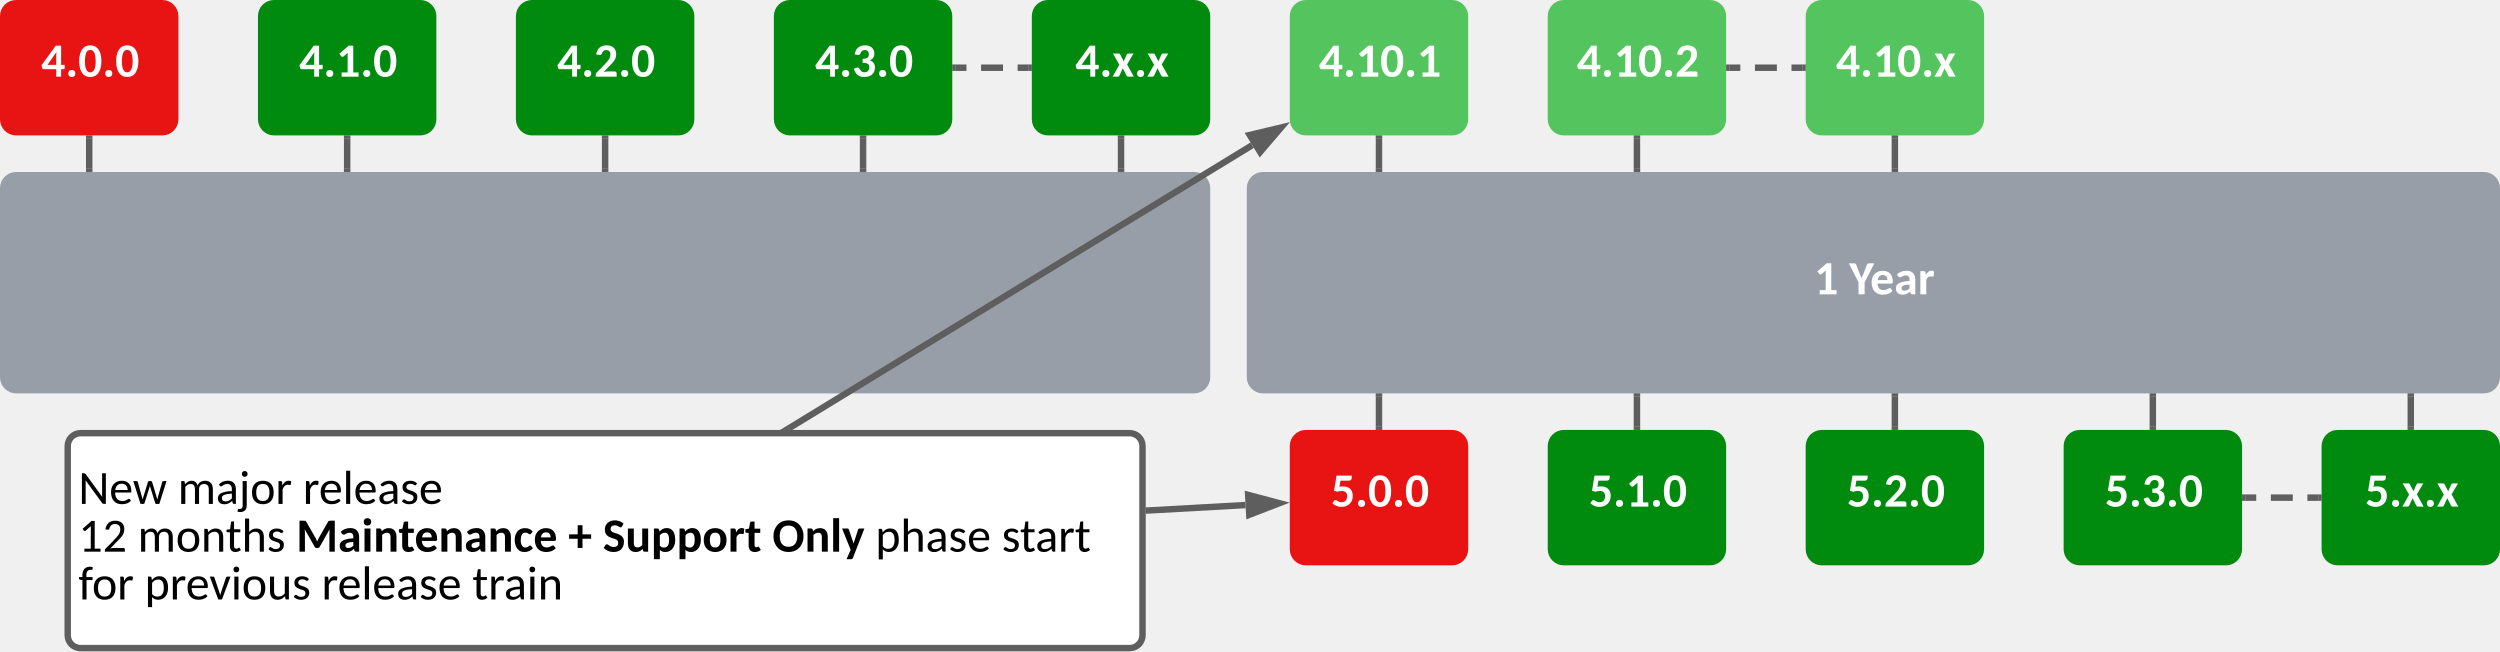
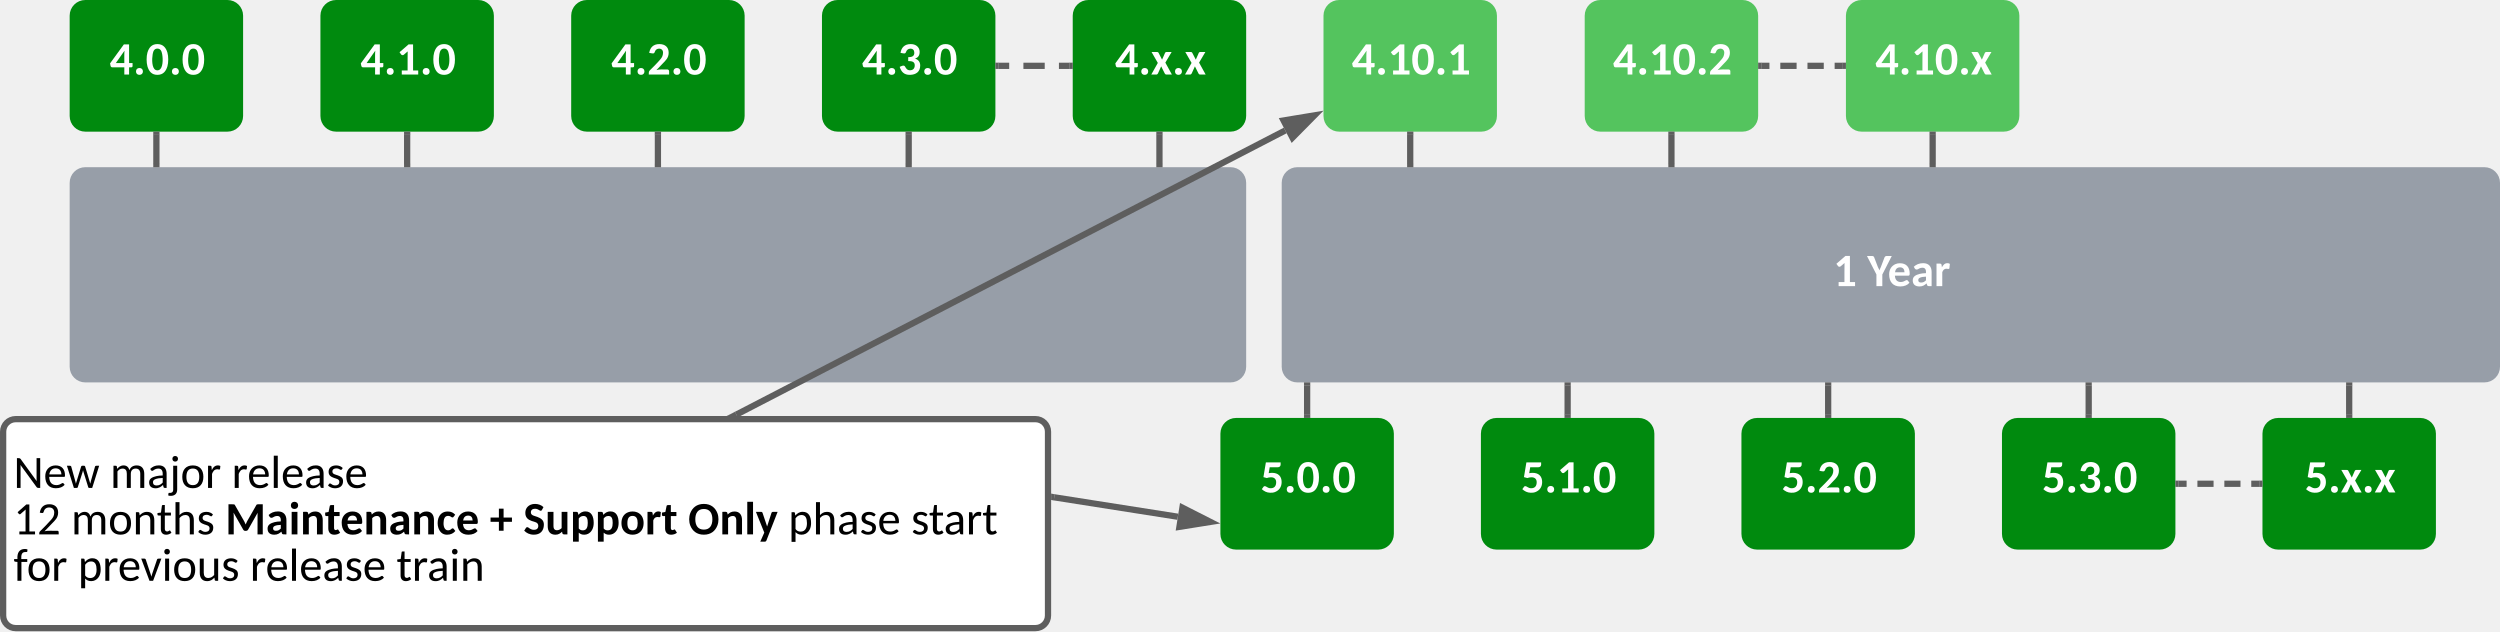
- <svg xmlns="http://www.w3.org/2000/svg" xmlns:ns1="lucid" xmlns:xlink="http://www.w3.org/1999/xlink" width="1163" height="303">
-   <g transform="translate(-278.5 -578.5)" ns1:page-tab-id="EZq0O.vEVdag">
+ <svg xmlns="http://www.w3.org/2000/svg" xmlns:ns1="lucid" xmlns:xlink="http://www.w3.org/1999/xlink" width="1196.33" height="302.07">
+   <g transform="translate(-245.1667 -578.5)" ns1:page-tab-id="EZq0O.vEVdag">
    <path d="M400 586a6 6 0 0 1 6-6h68a6 6 0 0 1 6 6v48a6 6 0 0 1-6 6h-68a6 6 0 0 1-6-6z" stroke="#008a0e" stroke-width="3" fill="#008a0e" />
    <use xlink:href="#a" transform="matrix(1,0,0,1,405,585) translate(12.67014 29.16667)" />
    <path d="M880 586a6 6 0 0 1 6-6h68a6 6 0 0 1 6 6v48a6 6 0 0 1-6 6h-68a6 6 0 0 1-6-6z" stroke="#54c45e" stroke-width="3" fill="#54c45e" />
    <use xlink:href="#b" transform="matrix(1,0,0,1,885,585) translate(7.038628 29.16667)" />
-     <path d="M1000 586a6 6 0 0 1 6-6h68a6 6 0 0 1 6 6v48a6 6 0 0 1-6 6h-68a6 6 0 0 1-6-6z" stroke="#54c45e" stroke-width="3" fill="#54c45e" />
-     <use xlink:href="#c" transform="matrix(1,0,0,1,1005,585) translate(7.038628 29.16667)" />
-     <path d="M1120 586a6 6 0 0 1 6-6h68a6 6 0 0 1 6 6v48a6 6 0 0 1-6 6h-68a6 6 0 0 1-6-6z" stroke="#54c45e" stroke-width="3" fill="#54c45e" />
-     <use xlink:href="#d" transform="matrix(1,0,0,1,1125,585) translate(7.564887 29.16667)" />
-     <path d="M280 586a6 6 0 0 1 6-6h68a6 6 0 0 1 6 6v48a6 6 0 0 1-6 6h-68a6 6 0 0 1-6-6z" stroke="#e81313" stroke-width="3" fill="#e81313" />
+     <path d="M1005 586a6 6 0 0 1 6-6h68a6 6 0 0 1 6 6v48a6 6 0 0 1-6 6h-68a6 6 0 0 1-6-6z" stroke="#54c45e" stroke-width="3" fill="#54c45e" />
+     <use xlink:href="#c" transform="matrix(1,0,0,1,1010,585) translate(7.038628 29.16667)" />
+     <path d="M1130 586a6 6 0 0 1 6-6h68a6 6 0 0 1 6 6v48a6 6 0 0 1-6 6h-68a6 6 0 0 1-6-6z" stroke="#54c45e" stroke-width="3" fill="#54c45e" />
+     <use xlink:href="#d" transform="matrix(1,0,0,1,1135,585) translate(7.564887 29.16667)" />
+     <path d="M280 586a6 6 0 0 1 6-6h68a6 6 0 0 1 6 6v48a6 6 0 0 1-6 6h-68a6 6 0 0 1-6-6z" stroke="#008a0e" stroke-width="3" fill="#008a0e" />
    <use xlink:href="#e" transform="matrix(1,0,0,1,285,585) translate(12.67014 29.16667)" />
    <path d="M520 586a6 6 0 0 1 6-6h68a6 6 0 0 1 6 6v48a6 6 0 0 1-6 6h-68a6 6 0 0 1-6-6z" stroke="#008a0e" stroke-width="3" fill="#008a0e" />
    <use xlink:href="#f" transform="matrix(1,0,0,1,525,585) translate(12.67014 29.16667)" />
    <path d="M640 586a6 6 0 0 1 6-6h68a6 6 0 0 1 6 6v48a6 6 0 0 1-6 6h-68a6 6 0 0 1-6-6z" stroke="#008a0e" stroke-width="3" fill="#008a0e" />
    <use xlink:href="#g" transform="matrix(1,0,0,1,645,585) translate(12.67014 29.16667)" />
    <path d="M760 586a6 6 0 0 1 6-6h68a6 6 0 0 1 6 6v48a6 6 0 0 1-6 6h-68a6 6 0 0 1-6-6z" stroke="#008a0e" stroke-width="3" fill="#008a0e" />
    <use xlink:href="#h" transform="matrix(1,0,0,1,765,585) translate(13.72266 29.16667)" />
    <path d="M280 666a6 6 0 0 1 6-6h548a6 6 0 0 1 6 6v88a6 6 0 0 1-6 6H286a6 6 0 0 1-6-6z" stroke="#979ea8" stroke-width="3" fill="#979ea8" />
    <path d="M320 643v14" stroke="#5e5e5e" stroke-width="3" fill="none" />
    <path d="M321.48 643.04h-2.96v-1.54h2.96zM321.48 658.5h-2.96v-1.54h2.96z" stroke="#5e5e5e" stroke-width=".05" fill="#5e5e5e" />
    <path d="M440 643v14" stroke="#5e5e5e" stroke-width="3" fill="none" />
    <path d="M441.48 643.04h-2.96v-1.54h2.96zM441.48 658.5h-2.96v-1.54h2.96z" stroke="#5e5e5e" stroke-width=".05" fill="#5e5e5e" />
    <path d="M560 643v14" stroke="#5e5e5e" stroke-width="3" fill="none" />
    <path d="M561.48 643.04h-2.96v-1.54h2.96zM561.48 658.5h-2.96v-1.54h2.96z" stroke="#5e5e5e" stroke-width=".05" fill="#5e5e5e" />
    <path d="M680 643v14" stroke="#5e5e5e" stroke-width="3" fill="none" />
    <path d="M681.48 643.04h-2.96v-1.54h2.96zM681.48 658.5h-2.96v-1.54h2.96z" stroke="#5e5e5e" stroke-width=".05" fill="#5e5e5e" />
    <path d="M800 643v14" stroke="#5e5e5e" stroke-width="3" fill="none" />
    <path d="M801.48 643.04h-2.96v-1.54h2.96zM801.48 658.5h-2.96v-1.54h2.96z" stroke="#5e5e5e" stroke-width=".05" fill="#5e5e5e" />
    <path d="M860 666a6 6 0 0 1 6-6h568a6 6 0 0 1 6 6v88a6 6 0 0 1-6 6H866a6 6 0 0 1-6-6z" stroke="#979ea8" stroke-width="3" fill="#979ea8" />
    <use xlink:href="#i" transform="matrix(1,0,0,1,865,665) translate(257.4455 50.41667)" />
    <use xlink:href="#j" transform="matrix(1,0,0,1,865,665) translate(273.7324 50.41667)" />
    <path d="M920 643v14" stroke="#5e5e5e" stroke-width="3" fill="none" />
    <path d="M921.48 643.04h-2.96v-1.54h2.96zM921.48 658.5h-2.96v-1.54h2.96z" stroke="#5e5e5e" stroke-width=".05" fill="#5e5e5e" />
-     <path d="M1040 643v14" stroke="#5e5e5e" stroke-width="3" fill="none" />
-     <path d="M1041.47 643.04h-2.94v-1.54h2.94zM1041.47 658.5h-2.94v-1.54h2.94z" stroke="#5e5e5e" stroke-width=".05" fill="#5e5e5e" />
-     <path d="M1160 643v14" stroke="#5e5e5e" stroke-width="3" fill="none" />
-     <path d="M1161.47 643.04h-2.94v-1.54h2.94zM1161.47 658.5h-2.94v-1.54h2.94z" stroke="#5e5e5e" stroke-width=".05" fill="#5e5e5e" />
+     <path d="M1045 643v14" stroke="#5e5e5e" stroke-width="3" fill="none" />
+     <path d="M1046.47 643.04h-2.94v-1.54h2.94zM1046.47 658.5h-2.94v-1.54h2.94z" stroke="#5e5e5e" stroke-width=".05" fill="#5e5e5e" />
+     <path d="M1170 643v14" stroke="#5e5e5e" stroke-width="3" fill="none" />
+     <path d="M1171.47 643.04h-2.94v-1.54h2.94zM1171.47 658.5h-2.94v-1.54h2.94z" stroke="#5e5e5e" stroke-width=".05" fill="#5e5e5e" />
    <path d="M723 610h5.1m6.8 0h10.2m6.8 0h5.1" stroke="#5e5e5e" stroke-width="3" fill="none" />
    <path d="M723.04 611.48h-1.54v-2.96h1.54zM758.5 611.48h-1.54v-2.96h1.54z" stroke="#5e5e5e" stroke-width=".05" fill="#5e5e5e" />
-     <path d="M1083 610h5.1m6.8 0h10.2m6.8 0h5.1" stroke="#5e5e5e" stroke-width="3" fill="none" />
-     <path d="M1083.04 611.48h-1.54v-2.96h1.54zM1118.5 611.48h-1.54v-2.96h1.54z" stroke="#5e5e5e" stroke-width=".05" fill="#5e5e5e" />
-     <path d="M880 786a6 6 0 0 1 6-6h68a6 6 0 0 1 6 6v48a6 6 0 0 1-6 6h-68a6 6 0 0 1-6-6z" stroke="#e81313" stroke-width="3" fill="#e81313" />
-     <use xlink:href="#k" transform="matrix(1,0,0,1,885,785) translate(12.67014 29.16667)" />
-     <path d="M920 777v-14" stroke="#5e5e5e" stroke-width="3" fill="none" />
-     <path d="M921.48 778.5h-2.96v-1.54h2.96zM921.48 763.04h-2.96v-1.54h2.96z" stroke="#5e5e5e" stroke-width=".05" fill="#5e5e5e" />
-     <path d="M1000 786a6 6 0 0 1 6-6h68a6 6 0 0 1 6 6v48a6 6 0 0 1-6 6h-68a6 6 0 0 1-6-6z" stroke="#008a0e" stroke-width="3" fill="#008a0e" />
-     <use xlink:href="#l" transform="matrix(1,0,0,1,1005,785) translate(12.67014 29.16667)" />
-     <path d="M1120 786a6 6 0 0 1 6-6h68a6 6 0 0 1 6 6v48a6 6 0 0 1-6 6h-68a6 6 0 0 1-6-6z" stroke="#008a0e" stroke-width="3" fill="#008a0e" />
-     <use xlink:href="#m" transform="matrix(1,0,0,1,1125,785) translate(12.67014 29.16667)" />
-     <path d="M1240 786a6 6 0 0 1 6-6h68a6 6 0 0 1 6 6v48a6 6 0 0 1-6 6h-68a6 6 0 0 1-6-6z" stroke="#008a0e" stroke-width="3" fill="#008a0e" />
-     <use xlink:href="#n" transform="matrix(1,0,0,1,1245,785) translate(12.67014 29.16667)" />
-     <path d="M1360 786a6 6 0 0 1 6-6h68a6 6 0 0 1 6 6v48a6 6 0 0 1-6 6h-68a6 6 0 0 1-6-6z" stroke="#008a0e" stroke-width="3" fill="#008a0e" />
-     <use xlink:href="#o" transform="matrix(1,0,0,1,1365,785) translate(13.72266 29.16667)" />
-     <path d="M1040 777v-14" stroke="#5e5e5e" stroke-width="3" fill="none" />
-     <path d="M1041.47 778.5h-2.94v-1.54h2.94zM1041.47 763.04h-2.94v-1.54h2.94z" stroke="#5e5e5e" stroke-width=".05" fill="#5e5e5e" />
-     <path d="M1160 777v-14" stroke="#5e5e5e" stroke-width="3" fill="none" />
-     <path d="M1161.47 778.5h-2.94v-1.54h2.94zM1161.47 763.04h-2.94v-1.54h2.94z" stroke="#5e5e5e" stroke-width=".05" fill="#5e5e5e" />
-     <path d="M1280 777v-14" stroke="#5e5e5e" stroke-width="3" fill="none" />
-     <path d="M1281.47 778.5h-2.94v-1.54h2.94zM1281.47 763.04h-2.94v-1.54h2.94z" stroke="#5e5e5e" stroke-width=".05" fill="#5e5e5e" />
-     <path d="M1400 777v-14" stroke="#5e5e5e" stroke-width="3" fill="none" />
-     <path d="M1401.47 778.5h-2.94v-1.54h2.94zM1401.47 763.04h-2.94v-1.54h2.94z" stroke="#5e5e5e" stroke-width=".05" fill="#5e5e5e" />
-     <path d="M310 786a6 6 0 0 1 6-6h488a6 6 0 0 1 6 6v88a6 6 0 0 1-6 6H316a6 6 0 0 1-6-6z" stroke="#5e5e5e" stroke-width="3" fill="#fff" />
-     <use xlink:href="#p" transform="matrix(1,0,0,1,315,785) translate(0 27.91667)" />
-     <use xlink:href="#q" transform="matrix(1,0,0,1,315,785) translate(46.20226 27.91667)" />
-     <use xlink:href="#r" transform="matrix(1,0,0,1,315,785) translate(104.4054 27.91667)" />
-     <use xlink:href="#s" transform="matrix(1,0,0,1,315,785) translate(0 50.13889)" />
-     <use xlink:href="#t" transform="matrix(1,0,0,1,315,785) translate(27.54991 50.13889)" />
-     <use xlink:href="#u" transform="matrix(1,0,0,1,315,785) translate(101.3238 50.13889)" />
-     <use xlink:href="#v" transform="matrix(1,0,0,1,315,785) translate(227.8429 50.13889)" />
-     <use xlink:href="#w" transform="matrix(1,0,0,1,315,785) translate(243.9345 50.13889)" />
-     <use xlink:href="#x" transform="matrix(1,0,0,1,315,785) translate(322.7865 50.13889)" />
-     <use xlink:href="#y" transform="matrix(1,0,0,1,315,785) translate(370.7465 50.13889)" />
-     <use xlink:href="#z" transform="matrix(1,0,0,1,315,785) translate(429.5139 50.13889)" />
-     <use xlink:href="#A" transform="matrix(1,0,0,1,315,785) translate(0 72.36111)" />
-     <use xlink:href="#B" transform="matrix(1,0,0,1,315,785) translate(30.80512 72.36111)" />
-     <use xlink:href="#C" transform="matrix(1,0,0,1,315,785) translate(113.1293 72.36111)" />
-     <use xlink:href="#D" transform="matrix(1,0,0,1,315,785) translate(183.214 72.36111)" />
-     <path d="M813 815.95l44.9-2.5" stroke="#5e5e5e" stroke-width="3" fill="none" />
-     <path d="M813.12 817.4l-1.62.1v-2.95l1.45-.08z" stroke="#5e5e5e" stroke-width=".05" fill="#5e5e5e" />
-     <path d="M873.65 812.58l-13.98 5.4-.52-9.24z" stroke="#5e5e5e" stroke-width="3" fill="#5e5e5e" />
-     <path d="M645.55 777.72l215.47-131.68" stroke="#5e5e5e" stroke-width="3" fill="none" />
-     <path d="M646.08 778.5h-4.64l3.38-2.06z" stroke="#5e5e5e" stroke-width=".05" fill="#5e5e5e" />
-     <path d="M874.47 637.82l-9.75 11.4-4.84-7.92z" stroke="#5e5e5e" stroke-width="3" fill="#5e5e5e" />
-     <path d="M1357 810h-5.1m-6.8 0h-10.2m-6.8 0h-5.1" stroke="#5e5e5e" stroke-width="3" fill="none" />
-     <path d="M1358.5 811.48h-1.54v-2.96h1.54zM1323.04 811.48h-1.54v-2.96h1.54z" stroke="#5e5e5e" stroke-width=".05" fill="#5e5e5e" />
+     <path d="M1088 610h3.9m5.2 0h7.8m5.2 0h7.8m5.2 0h3.9" stroke="#5e5e5e" stroke-width="3" fill="none" />
+     <path d="M1088.04 611.48h-1.54v-2.96h1.54zM1128.5 611.48h-1.54v-2.96h1.54z" stroke="#5e5e5e" stroke-width=".05" fill="#5e5e5e" />
+     <path d="M830.67 786a6 6 0 0 1 6-6h68a6 6 0 0 1 6 6v48a6 6 0 0 1-6 6h-68a6 6 0 0 1-6-6z" stroke="#008a0e" stroke-width="3" fill="#008a0e" />
+     <use xlink:href="#k" transform="matrix(1,0,0,1,835.6667,785) translate(12.67014 29.16667)" />
+     <path d="M870.67 777v-14" stroke="#5e5e5e" stroke-width="3" fill="none" />
+     <path d="M872.14 778.5h-2.95v-1.54h2.94zM872.14 763.04h-2.95v-1.54h2.94z" stroke="#5e5e5e" stroke-width=".05" fill="#5e5e5e" />
+     <path d="M955.33 786a6 6 0 0 1 6-6h68a6 6 0 0 1 6 6v48a6 6 0 0 1-6 6h-68a6 6 0 0 1-6-6z" stroke="#008a0e" stroke-width="3" fill="#008a0e" />
+     <use xlink:href="#l" transform="matrix(1,0,0,1,960.3333,785) translate(12.67014 29.16667)" />
+     <path d="M1080 786a6 6 0 0 1 6-6h68a6 6 0 0 1 6 6v48a6 6 0 0 1-6 6h-68a6 6 0 0 1-6-6z" stroke="#008a0e" stroke-width="3" fill="#008a0e" />
+     <use xlink:href="#m" transform="matrix(1,0,0,1,1085,785) translate(12.67014 29.16667)" />
+     <path d="M1204.67 786a6 6 0 0 1 6-6h68a6 6 0 0 1 6 6v48a6 6 0 0 1-6 6h-68a6 6 0 0 1-6-6z" stroke="#008a0e" stroke-width="3" fill="#008a0e" />
+     <use xlink:href="#n" transform="matrix(1,0,0,1,1209.667,785) translate(12.67014 29.16667)" />
+     <path d="M1329.33 786a6 6 0 0 1 6-6h68a6 6 0 0 1 6 6v48a6 6 0 0 1-6 6h-68a6 6 0 0 1-6-6z" stroke="#008a0e" stroke-width="3" fill="#008a0e" />
+     <use xlink:href="#o" transform="matrix(1,0,0,1,1334.333,785) translate(13.72266 29.16667)" />
+     <path d="M995.33 777v-14" stroke="#5e5e5e" stroke-width="3" fill="none" />
+     <path d="M996.8 778.5h-2.94v-1.54h2.95zM996.8 763.04h-2.94v-1.54h2.95z" stroke="#5e5e5e" stroke-width=".05" fill="#5e5e5e" />
+     <path d="M1120 777v-14" stroke="#5e5e5e" stroke-width="3" fill="none" />
+     <path d="M1121.47 778.5h-2.94v-1.54h2.94zM1121.47 763.04h-2.94v-1.54h2.94z" stroke="#5e5e5e" stroke-width=".05" fill="#5e5e5e" />
+     <path d="M1244.67 777v-14" stroke="#5e5e5e" stroke-width="3" fill="none" />
+     <path d="M1246.14 778.5h-2.95v-1.54h2.94zM1246.14 763.04h-2.95v-1.54h2.94z" stroke="#5e5e5e" stroke-width=".05" fill="#5e5e5e" />
+     <path d="M1369.33 777v-14" stroke="#5e5e5e" stroke-width="3" fill="none" />
+     <path d="M1370.8 778.5h-2.94v-1.54h2.95zM1370.8 763.04h-2.94v-1.54h2.95z" stroke="#5e5e5e" stroke-width=".05" fill="#5e5e5e" />
+     <path d="M246.67 785.07a6 6 0 0 1 6-6h488a6 6 0 0 1 6 6v88a6 6 0 0 1-6 6h-488a6 6 0 0 1-6-6z" stroke="#5e5e5e" stroke-width="3" fill="#fff" />
+     <use xlink:href="#p" transform="matrix(1,0,0,1,251.6667,784.0743) translate(0 27.91667)" />
+     <use xlink:href="#q" transform="matrix(1,0,0,1,251.6667,784.0743) translate(46.20226 27.91667)" />
+     <use xlink:href="#r" transform="matrix(1,0,0,1,251.6667,784.0743) translate(104.4054 27.91667)" />
+     <use xlink:href="#s" transform="matrix(1,0,0,1,251.6667,784.0743) translate(0 50.13889)" />
+     <use xlink:href="#t" transform="matrix(1,0,0,1,251.6667,784.0743) translate(27.54991 50.13889)" />
+     <use xlink:href="#u" transform="matrix(1,0,0,1,251.6667,784.0743) translate(101.3238 50.13889)" />
+     <use xlink:href="#v" transform="matrix(1,0,0,1,251.6667,784.0743) translate(227.8429 50.13889)" />
+     <use xlink:href="#w" transform="matrix(1,0,0,1,251.6667,784.0743) translate(243.9345 50.13889)" />
+     <use xlink:href="#x" transform="matrix(1,0,0,1,251.6667,784.0743) translate(322.7865 50.13889)" />
+     <use xlink:href="#y" transform="matrix(1,0,0,1,251.6667,784.0743) translate(370.7465 50.13889)" />
+     <use xlink:href="#z" transform="matrix(1,0,0,1,251.6667,784.0743) translate(429.5139 50.13889)" />
+     <use xlink:href="#A" transform="matrix(1,0,0,1,251.6667,784.0743) translate(0 72.36111)" />
+     <use xlink:href="#B" transform="matrix(1,0,0,1,251.6667,784.0743) translate(30.80512 72.36111)" />
+     <use xlink:href="#C" transform="matrix(1,0,0,1,251.6667,784.0743) translate(113.1293 72.36111)" />
+     <use xlink:href="#D" transform="matrix(1,0,0,1,251.6667,784.0743) translate(183.214 72.36111)" />
+     <path d="M749.65 816.48l59.15 9.3" stroke="#5e5e5e" stroke-width="3" fill="none" />
+     <path d="M749.92 815.03l-.46 2.9-1.3-.2v-2.98z" stroke="#5e5e5e" stroke-width=".05" fill="#5e5e5e" />
+     <path d="M824.37 828.25l-14.8 2.36 1.43-9.15z" stroke="#5e5e5e" stroke-width="3" fill="#5e5e5e" />
+     <path d="M597.52 776.9L860.2 640.93" stroke="#5e5e5e" stroke-width="3" fill="none" />
+     <path d="M597.92 777.57h-4.94l3.9-2z" stroke="#5e5e5e" stroke-width=".05" fill="#5e5e5e" />
+     <path d="M874.2 633.7l-10.55 10.68-4.26-8.23z" stroke="#5e5e5e" stroke-width="3" fill="#5e5e5e" />
+     <path d="M1326.33 810h-3.86m-5.16 0h-7.72m-5.16 0h-7.73m-5.17 0h-3.86" stroke="#5e5e5e" stroke-width="3" fill="none" />
+     <path d="M1327.83 811.48h-1.53v-2.96h1.53zM1287.7 811.48h-1.53v-2.96h1.53z" stroke="#5e5e5e" stroke-width=".05" fill="#5e5e5e" />
    <defs>
      <path fill="#fff" d="M1007-505c-9 70 29 185-49 186H854V0H644v-319H105c-83-4-69-108-90-173l609-837h230v824h153zm-363 0c3-182-8-376 8-546L269-505h375" id="E" />
      <path fill="#fff" d="M273 14c-93 0-152-58-152-151 0-92 60-151 152-151s153 59 153 151c0 93-60 151-153 151" id="F" />
      <path fill="#fff" d="M236-180h257c2-279-3-565 3-840L323-871c-27 30-91 18-110-9l-76-104 399-346h198v1150h227V0H236v-180" id="G" />
      <path fill="#fff" d="M960-966c48 161 48 442 0 603C896-149 775 14 517 14 261 14 140-150 78-363c-47-161-48-443 0-603 63-213 183-377 439-377s380 165 443 377zM602-206c161-87 169-454 126-694-24-133-71-244-211-244-138 0-184 113-207 244-41 238-36 607 122 694 54 29 116 28 170 0" id="H" />
      <g id="a">
        <use transform="matrix(0.01085069,0,0,0.01085069,0,0)" xlink:href="#E" />
        <use transform="matrix(0.01085069,0,0,0.01085069,11.26302,0)" xlink:href="#F" />
        <use transform="matrix(0.01085069,0,0,0.01085069,17.19835,0)" xlink:href="#G" />
        <use transform="matrix(0.01085069,0,0,0.01085069,28.46137,0)" xlink:href="#F" />
        <use transform="matrix(0.01085069,0,0,0.01085069,34.3967,0)" xlink:href="#H" />
      </g>
      <g id="b">
        <use transform="matrix(0.01085069,0,0,0.01085069,0,0)" xlink:href="#E" />
        <use transform="matrix(0.01085069,0,0,0.01085069,11.26302,0)" xlink:href="#F" />
        <use transform="matrix(0.01085069,0,0,0.01085069,17.19835,0)" xlink:href="#G" />
        <use transform="matrix(0.01085069,0,0,0.01085069,28.46137,0)" xlink:href="#H" />
        <use transform="matrix(0.01085069,0,0,0.01085069,39.72439,0)" xlink:href="#F" />
        <use transform="matrix(0.01085069,0,0,0.01085069,45.65972,0)" xlink:href="#G" />
      </g>
      <path fill="#fff" d="M89-955c40-238 181-388 449-388 250 0 409 134 409 381 0 232-139 347-258 472L407-195c126-46 310-24 475-29 49-1 86 32 85 80V0H69c-2-76 0-138 43-180 161-160 326-321 472-494 63-74 110-153 115-281 6-143-107-217-242-175-61 19-100 69-121 131-19 56-46 79-119 66" id="I" />
      <g id="c">
        <use transform="matrix(0.01085069,0,0,0.01085069,0,0)" xlink:href="#E" />
        <use transform="matrix(0.01085069,0,0,0.01085069,11.26302,0)" xlink:href="#F" />
        <use transform="matrix(0.01085069,0,0,0.01085069,17.19835,0)" xlink:href="#G" />
        <use transform="matrix(0.01085069,0,0,0.01085069,28.46137,0)" xlink:href="#H" />
        <use transform="matrix(0.01085069,0,0,0.01085069,39.72439,0)" xlink:href="#F" />
        <use transform="matrix(0.01085069,0,0,0.01085069,45.65972,0)" xlink:href="#I" />
      </g>
      <path fill="#fff" d="M304-512L28-993h244c37 0 50 8 62 32l157 304c48-96 86-201 133-300 12-25 33-36 56-36h233L636-525 925 0H681c-36 1-60-23-71-46L452-361c-48 105-95 210-143 315-15 20-32 47-67 46H16" id="J" />
      <g id="d">
        <use transform="matrix(0.01085069,0,0,0.01085069,0,0)" xlink:href="#E" />
        <use transform="matrix(0.01085069,0,0,0.01085069,11.26302,0)" xlink:href="#F" />
        <use transform="matrix(0.01085069,0,0,0.01085069,17.19835,0)" xlink:href="#G" />
        <use transform="matrix(0.01085069,0,0,0.01085069,28.46137,0)" xlink:href="#H" />
        <use transform="matrix(0.01085069,0,0,0.01085069,39.72439,0)" xlink:href="#F" />
        <use transform="matrix(0.01085069,0,0,0.01085069,45.65972,0)" xlink:href="#J" />
      </g>
      <g id="e">
        <use transform="matrix(0.01085069,0,0,0.01085069,0,0)" xlink:href="#E" />
        <use transform="matrix(0.01085069,0,0,0.01085069,11.26302,0)" xlink:href="#F" />
        <use transform="matrix(0.01085069,0,0,0.01085069,17.19835,0)" xlink:href="#H" />
        <use transform="matrix(0.01085069,0,0,0.01085069,28.46137,0)" xlink:href="#F" />
        <use transform="matrix(0.01085069,0,0,0.01085069,34.3967,0)" xlink:href="#H" />
      </g>
      <g id="f">
        <use transform="matrix(0.01085069,0,0,0.01085069,0,0)" xlink:href="#E" />
        <use transform="matrix(0.01085069,0,0,0.01085069,11.26302,0)" xlink:href="#F" />
        <use transform="matrix(0.01085069,0,0,0.01085069,17.19835,0)" xlink:href="#I" />
        <use transform="matrix(0.01085069,0,0,0.01085069,28.46137,0)" xlink:href="#F" />
        <use transform="matrix(0.01085069,0,0,0.01085069,34.3967,0)" xlink:href="#H" />
      </g>
      <path fill="#fff" d="M113-955c38-239 181-388 448-388 186 0 310 81 369 209 18 42 27 87 27 134 1 168-77 256-203 297 151 51 227 154 227 307C981-126 800 8 532 14 260 20 143-131 76-338c63-25 186-102 236-14 46 82 93 164 218 164 130 0 203-76 210-200 9-175-112-206-288-206v-171c158-2 269-37 269-193 0-117-60-182-173-183-99-1-165 67-190 142-19 57-44 79-118 66" id="K" />
      <g id="g">
        <use transform="matrix(0.01085069,0,0,0.01085069,0,0)" xlink:href="#E" />
        <use transform="matrix(0.01085069,0,0,0.01085069,11.26302,0)" xlink:href="#F" />
        <use transform="matrix(0.01085069,0,0,0.01085069,17.19835,0)" xlink:href="#K" />
        <use transform="matrix(0.01085069,0,0,0.01085069,28.46137,0)" xlink:href="#F" />
        <use transform="matrix(0.01085069,0,0,0.01085069,34.3967,0)" xlink:href="#H" />
      </g>
      <g id="h">
        <use transform="matrix(0.01085069,0,0,0.01085069,0,0)" xlink:href="#E" />
        <use transform="matrix(0.01085069,0,0,0.01085069,11.26302,0)" xlink:href="#F" />
        <use transform="matrix(0.01085069,0,0,0.01085069,17.19835,0)" xlink:href="#J" />
        <use transform="matrix(0.01085069,0,0,0.01085069,27.40885,0)" xlink:href="#F" />
        <use transform="matrix(0.01085069,0,0,0.01085069,33.34418,0)" xlink:href="#J" />
      </g>
      <use transform="matrix(0.01085069,0,0,0.01085069,0,0)" xlink:href="#G" id="i" />
      <path fill="#fff" d="M662-512V0H402v-514l-417-814h233c46 0 72 25 85 58l164 429c26 50 48 93 67 145 16-52 44-94 63-144l163-430c15-27 42-58 86-58h233" id="L" />
      <path fill="#fff" d="M960-149C871-45 736 15 551 15 231 15 63-191 63-518c0-229 113-378 277-452 59-26 125-39 199-39 278 0 430 170 430 452 0 55-4 97-59 97H316c14 166 83 276 257 279 98 1 159-38 221-71 33-18 71-20 93 9zM741-612c-4-130-65-216-197-216-140 0-203 89-223 216h420" id="M" />
      <path fill="#fff" d="M534-1012c240 0 371 147 371 387V0c-80-7-186 24-201-53l-22-66C598-47 516 18 362 15 183 12 73-75 73-255c0-177 142-239 303-283 75-20 169-31 281-34 9-142-26-239-155-239-97 0-149 37-209 70-49 27-108 2-128-33l-46-80c103-96 231-158 415-158zM316-268c-2 80 48 110 125 110 107 0 156-41 216-100v-160c-111 5-199 15-269 48-43 21-70 49-72 102" id="N" />
      <path fill="#fff" d="M545-767c-109 4-148 72-181 151V0H110v-993c66 5 161-12 204 14 28 28 23 102 33 150 53-94 116-183 244-183 43 0 79 10 107 31l-19 190c-6 59-87 22-134 24" id="O" />
      <g id="j">
        <use transform="matrix(0.01085069,0,0,0.01085069,0,0)" xlink:href="#L" />
        <use transform="matrix(0.01085069,0,0,0.01085069,9.765625,0)" xlink:href="#M" />
        <use transform="matrix(0.01085069,0,0,0.01085069,20.95269,0)" xlink:href="#N" />
        <use transform="matrix(0.01085069,0,0,0.01085069,31.92274,0)" xlink:href="#O" />
      </g>
      <path fill="#fff" d="M463-670c-69 0-128 14-183 34l-149-41 108-651h650v101c-3 78-52 116-142 116H407l-44 261c53-11 103-16 152-16 263 0 419 147 419 406 0 232-122 371-292 440-125 51-309 39-418-14-62-30-119-68-165-112l74-102c44-65 117-14 161 14 42 27 94 49 166 47 158-4 231-103 233-261 2-143-84-223-230-222" id="P" />
      <g id="k">
        <use transform="matrix(0.01085069,0,0,0.01085069,0,0)" xlink:href="#P" />
        <use transform="matrix(0.01085069,0,0,0.01085069,11.26302,0)" xlink:href="#F" />
        <use transform="matrix(0.01085069,0,0,0.01085069,17.19835,0)" xlink:href="#H" />
        <use transform="matrix(0.01085069,0,0,0.01085069,28.46137,0)" xlink:href="#F" />
        <use transform="matrix(0.01085069,0,0,0.01085069,34.3967,0)" xlink:href="#H" />
      </g>
      <g id="l">
        <use transform="matrix(0.01085069,0,0,0.01085069,0,0)" xlink:href="#P" />
        <use transform="matrix(0.01085069,0,0,0.01085069,11.26302,0)" xlink:href="#F" />
        <use transform="matrix(0.01085069,0,0,0.01085069,17.19835,0)" xlink:href="#G" />
        <use transform="matrix(0.01085069,0,0,0.01085069,28.46137,0)" xlink:href="#F" />
        <use transform="matrix(0.01085069,0,0,0.01085069,34.3967,0)" xlink:href="#H" />
      </g>
      <g id="m">
        <use transform="matrix(0.01085069,0,0,0.01085069,0,0)" xlink:href="#P" />
        <use transform="matrix(0.01085069,0,0,0.01085069,11.26302,0)" xlink:href="#F" />
        <use transform="matrix(0.01085069,0,0,0.01085069,17.19835,0)" xlink:href="#I" />
        <use transform="matrix(0.01085069,0,0,0.01085069,28.46137,0)" xlink:href="#F" />
        <use transform="matrix(0.01085069,0,0,0.01085069,34.3967,0)" xlink:href="#H" />
      </g>
      <g id="n">
        <use transform="matrix(0.01085069,0,0,0.01085069,0,0)" xlink:href="#P" />
        <use transform="matrix(0.01085069,0,0,0.01085069,11.26302,0)" xlink:href="#F" />
        <use transform="matrix(0.01085069,0,0,0.01085069,17.19835,0)" xlink:href="#K" />
        <use transform="matrix(0.01085069,0,0,0.01085069,28.46137,0)" xlink:href="#F" />
        <use transform="matrix(0.01085069,0,0,0.01085069,34.3967,0)" xlink:href="#H" />
      </g>
      <g id="o">
        <use transform="matrix(0.01085069,0,0,0.01085069,0,0)" xlink:href="#P" />
        <use transform="matrix(0.01085069,0,0,0.01085069,11.26302,0)" xlink:href="#F" />
        <use transform="matrix(0.01085069,0,0,0.01085069,17.19835,0)" xlink:href="#J" />
        <use transform="matrix(0.01085069,0,0,0.01085069,27.40885,0)" xlink:href="#F" />
        <use transform="matrix(0.01085069,0,0,0.01085069,33.34418,0)" xlink:href="#J" />
      </g>
      <path d="M304-1012c2 28 4 55 4 84V0H148v-1314c60 5 126-11 157 31l714 983c-2-29-5-61-5-91v-923h160V0c-61-3-126 10-156-32" id="Q" />
      <path d="M544 14C232 14 75-190 75-509c0-226 105-376 267-447 57-25 122-37 193-37 265 0 410 167 410 437 0 47-2 68-42 68H249c7 217 94 359 310 364 110 2 183-39 248-80 70-44 93 39 123 67C847-42 716 14 544 14zm243-610c-5-164-86-266-249-269-173-3-262 113-284 269h533" id="R" />
      <path d="M21-978c68 8 173-25 191 37 66 230 131 458 192 691 6 21 9 43 12 64 75-256 159-506 233-760 13-43 73-33 125-34 27 0 43 14 50 34 75 254 156 502 227 760 7-43 18-87 31-132l179-624c15-59 116-29 182-36L1136 0H996c-17 0-28-11-35-33-73-235-147-469-219-705-4-15-7-30-10-45-7 32-14 62-23 92L501-33C485 26 391-10 329 0" id="S" />
      <g id="p">
        <use transform="matrix(0.01085069,0,0,0.01085069,0,0)" xlink:href="#Q" />
        <use transform="matrix(0.01085069,0,0,0.01085069,14.34462,0)" xlink:href="#R" />
        <use transform="matrix(0.01085069,0,0,0.01085069,25.29297,0)" xlink:href="#S" />
      </g>
      <path d="M545-854c-104 0-170 61-222 126V0H147v-978c54 8 140-23 149 36l15 100c68-77 143-150 284-151 143-1 221 88 255 203 52-123 153-201 320-203 220-2 335 143 335 370V0h-176v-623c1-143-65-231-201-231-139 0-216 89-216 231V0H736v-623c1-145-55-231-191-231" id="T" />
      <path d="M514-995c228 0 341 142 341 370V0c-56-5-123 17-137-41l-22-91C610-53 522 18 358 15 189 12 84-73 84-244c0-178 154-235 319-276 76-19 169-27 280-30 12-176-30-304-190-304-107 0-171 42-231 86-34 25-81 14-98-16l-32-56c98-93 207-155 382-155zM253-253c0 98 61 145 158 145 133 0 205-61 272-130v-202c-134 6-246 19-333 58-57 26-97 59-97 129" id="U" />
      <path d="M-30 219c127 8 194-23 194-148V-978h176V71c0 200-130 299-342 275-18-3-35-7-53-14 5-35 5-77 15-108 2-3 5-4 10-5zm281-1628c74 0 125 50 125 125 0 74-52 123-125 123s-122-50-122-123c0-74 48-125 122-125" id="V" />
      <path d="M75-490c0-310 160-503 466-503s464 194 464 503c0 310-158 504-464 504C234 14 75-180 75-490zm181 1c0 215 74 366 285 366 210 0 283-152 283-366s-74-367-283-367c-211 0-285 152-285 367" id="W" />
      <path d="M536-823c-141 7-187 99-229 205V0H131v-978c60 8 148-26 154 48l12 144c58-123 149-234 328-202 18 3 34 11 49 21l-14 130c-12 52-78 12-124 14" id="X" />
      <g id="q">
        <use transform="matrix(0.01085069,0,0,0.01085069,0,0)" xlink:href="#T" />
        <use transform="matrix(0.01085069,0,0,0.01085069,17.75174,0)" xlink:href="#U" />
        <use transform="matrix(0.01085069,0,0,0.01085069,28.39627,0)" xlink:href="#V" />
        <use transform="matrix(0.01085069,0,0,0.01085069,33.71311,0)" xlink:href="#W" />
        <use transform="matrix(0.01085069,0,0,0.01085069,45.43186,0)" xlink:href="#X" />
      </g>
      <path d="M323-1422V0H147v-1422h176" id="Y" />
      <path d="M95-709c0-188 136-281 332-284 128-2 226 47 291 114-25 33-46 112-108 74-47-29-100-60-179-58-97 2-169 47-169 140 0 121 140 131 235 168 118 46 235 94 235 255C732-91 595 11 381 15 247 17 139-38 70-104c26-39 56-126 124-80 51 35 104 76 195 74 109-2 179-54 179-159 0-126-138-136-236-173C209-488 95-543 95-709" id="Z" />
      <g id="r">
        <use transform="matrix(0.01085069,0,0,0.01085069,0,0)" xlink:href="#X" />
        <use transform="matrix(0.01085069,0,0,0.01085069,7.454427,0)" xlink:href="#R" />
        <use transform="matrix(0.01085069,0,0,0.01085069,18.51128,0)" xlink:href="#Y" />
        <use transform="matrix(0.01085069,0,0,0.01085069,23.61111,0)" xlink:href="#R" />
        <use transform="matrix(0.01085069,0,0,0.01085069,34.66797,0)" xlink:href="#U" />
        <use transform="matrix(0.01085069,0,0,0.01085069,45.3125,0)" xlink:href="#Z" />
        <use transform="matrix(0.01085069,0,0,0.01085069,54.00391,0)" xlink:href="#R" />
      </g>
      <path d="M255-128h273c2-322-4-651 3-968L308-900c-25 26-63 14-78-6l-53-73 383-339h136v1190h250V0H255v-128" id="aa" />
      <path d="M118-957c35-227 168-372 421-372 237 0 388 129 388 367 0 234-144 350-265 476L325-135c155-43 377-15 567-23 76-4 57 87 59 158H92c-1-54 1-99 31-129 169-170 344-341 501-522 70-81 131-166 131-307 0-146-81-228-225-228-138 0-213 81-243 193-11 42-31 58-82 50" id="ab" />
      <g id="s">
        <use transform="matrix(0.01085069,0,0,0.01085069,0,0)" xlink:href="#aa" />
        <use transform="matrix(0.01085069,0,0,0.01085069,11.26302,0)" xlink:href="#ab" />
      </g>
      <path d="M575-854c-119 2-197 63-259 134V0H140v-978c55 7 141-23 150 36l15 104c78-83 170-155 321-155 223 0 325 146 325 370V0H775v-623c0-140-61-233-200-231" id="ac" />
      <path d="M650-73c-53 51-136 87-233 88-153 0-235-95-235-251v-596c-55-8-148 24-148-39v-70l154-20 41-301c4-50 80-28 129-33v335h269v128H358v584c-2 72 34 118 99 120 56 2 78-32 116-46 15 0 19 7 25 17" id="ad" />
      <path d="M576-854c-119 2-194 64-257 135V0H143v-1422h176v573c76-79 163-144 308-144 223 0 324 146 324 370V0H775v-623c0-140-60-233-199-231" id="ae" />
      <g id="t">
        <use transform="matrix(0.01085069,0,0,0.01085069,0,0)" xlink:href="#T" />
        <use transform="matrix(0.01085069,0,0,0.01085069,17.75174,0)" xlink:href="#W" />
        <use transform="matrix(0.01085069,0,0,0.01085069,29.47049,0)" xlink:href="#ac" />
        <use transform="matrix(0.01085069,0,0,0.01085069,40.93967,0)" xlink:href="#ad" />
        <use transform="matrix(0.01085069,0,0,0.01085069,48.38325,0)" xlink:href="#ae" />
        <use transform="matrix(0.01085069,0,0,0.01085069,60.05859,0)" xlink:href="#Z" />
      </g>
      <path d="M363-958c5 40 8 85 8 127V0H139v-1328c83 3 177-6 251 6 17 7 27 17 36 35l412 720c23 42 42 86 59 131 19-46 36-91 59-133l409-718c14-32 40-41 88-41h198V0h-231c1-296-1-596 2-890 1-21 2-42 4-64l-419 742c-28 50-62 58-128 58-41 0-70-20-92-58" id="af" />
      <path d="M534-1012c240 0 371 147 371 387V0c-80-7-186 24-201-53l-22-66C598-47 516 18 362 15 183 12 73-75 73-255c0-177 142-239 303-283 75-20 169-31 281-34 9-142-26-239-155-239-97 0-149 37-209 70-49 27-108 2-128-33l-46-80c103-96 231-158 415-158zM316-268c-2 80 48 110 125 110 107 0 156-41 216-100v-160c-111 5-199 15-269 48-43 21-70 49-72 102" id="ag" />
      <path d="M379-993V0H125v-993h254zm-132-444c97 0 163 62 163 159 0 96-66 158-163 158-94 0-157-63-157-158s62-159 157-159" id="ah" />
      <path d="M582-811c-92 1-152 44-204 95V0H124v-993c65 5 150-14 196 11 30 17 27 71 39 107 74-72 158-134 301-134 225 0 332 151 332 377V0H738v-632c0-109-49-180-156-179" id="ai" />
      <path d="M680-72c-61 52-150 86-256 87-172 2-267-108-267-279v-542c-63-2-138 16-138-53v-101l151-29 53-262c11-66 119-33 188-41v306h245v180H411v525c0 54 23 90 73 93 51 3 85-62 119-7" id="aj" />
      <path d="M960-149C871-45 736 15 551 15 231 15 63-191 63-518c0-229 113-378 277-452 59-26 125-39 199-39 278 0 430 170 430 452 0 55-4 97-59 97H316c14 166 83 276 257 279 98 1 159-38 221-71 33-18 71-20 93 9zM741-612c-4-130-65-216-197-216-140 0-203 89-223 216h420" id="ak" />
      <path d="M836-149C753-51 641 15 467 15 259 15 147-118 88-282c-42-119-44-295-4-419 59-179 186-308 419-308 153 0 247 58 325 142-30 37-55 81-89 113-66 29-96-36-151-51-19-5-41-11-69-11-164 0-199 147-204 317-6 202 85 372 277 308 37-12 60-40 86-61 24-21 64-16 84 9" id="al" />
      <g id="u">
        <use transform="matrix(0.01085069,0,0,0.01085069,0,0)" xlink:href="#af" />
        <use transform="matrix(0.01085069,0,0,0.01085069,19.42274,0)" xlink:href="#ag" />
        <use transform="matrix(0.01085069,0,0,0.01085069,30.3928,0)" xlink:href="#ah" />
        <use transform="matrix(0.01085069,0,0,0.01085069,35.85069,0)" xlink:href="#ai" />
        <use transform="matrix(0.01085069,0,0,0.01085069,47.56944,0)" xlink:href="#aj" />
        <use transform="matrix(0.01085069,0,0,0.01085069,55.00217,0)" xlink:href="#ak" />
        <use transform="matrix(0.01085069,0,0,0.01085069,66.18924,0)" xlink:href="#ai" />
        <use transform="matrix(0.01085069,0,0,0.01085069,78.11415,0)" xlink:href="#ag" />
        <use transform="matrix(0.01085069,0,0,0.01085069,89.0842,0)" xlink:href="#ai" />
        <use transform="matrix(0.01085069,0,0,0.01085069,101.0091,0)" xlink:href="#al" />
        <use transform="matrix(0.01085069,0,0,0.01085069,110.3082,0)" xlink:href="#ak" />
      </g>
      <path d="M612-1134v392h369v188H612v394H405v-394H37v-188h368v-392h207" id="am" />
      <use transform="matrix(0.01085069,0,0,0.01085069,0,0)" xlink:href="#am" id="v" />
      <path d="M469-200c119 0 194-62 190-182-5-155-165-165-285-207C212-646 83-736 88-958c4-182 105-295 242-352 113-48 278-41 392 4 65 25 120 59 166 104l-67 124c-13 37-61 47-98 23-55-35-117-75-210-75-111 0-181 57-181 159 0 146 173 155 287 201 153 61 292 138 287 351-7 273-167 433-444 433-190 0-326-77-424-175l78-125c18-34 71-42 108-14 63 47 132 100 245 100" id="an" />
      <path d="M439 15c-225-4-332-150-332-377v-631h254v631c0 110 48 181 156 180 91-1 152-46 204-95v-716h254V0c-65-5-152 14-197-12-30-17-26-70-39-106C664-46 580 18 439 15" id="ao" />
      <path d="M615 15c-112 0-178-37-238-91v398H123V-993c65 5 149-11 197 11 31 24 28 81 42 121 74-81 161-151 314-151 265 0 360 229 360 508 0 232-93 399-248 480-52 26-109 39-173 39zm159-519c0-165-29-307-185-307-108 0-158 47-212 111v440c43 53 94 83 178 83 171 0 219-146 219-327" id="ap" />
      <path d="M352-974c116-47 283-48 399 0 177 72 288 230 288 475 0 247-110 405-288 478-116 48-283 48-399 0C173-94 62-251 62-499c0-246 112-403 290-475zm-28 477c0 189 54 318 228 318 172 0 225-131 225-318s-53-318-225-318c-174 0-228 130-228 318" id="aq" />
      <path d="M545-767c-109 4-148 72-181 151V0H110v-993c66 5 161-12 204 14 28 28 23 102 33 150 53-94 116-183 244-183 43 0 79 10 107 31l-19 190c-6 59-87 22-134 24" id="ar" />
      <g id="w">
        <use transform="matrix(0.01085069,0,0,0.01085069,0,0)" xlink:href="#an" />
        <use transform="matrix(0.01085069,0,0,0.01085069,10.50347,0)" xlink:href="#ao" />
        <use transform="matrix(0.01085069,0,0,0.01085069,22.42839,0)" xlink:href="#ap" />
        <use transform="matrix(0.01085069,0,0,0.01085069,34.3533,0)" xlink:href="#ap" />
        <use transform="matrix(0.01085069,0,0,0.01085069,46.27821,0)" xlink:href="#aq" />
        <use transform="matrix(0.01085069,0,0,0.01085069,58.22483,0)" xlink:href="#ar" />
        <use transform="matrix(0.01085069,0,0,0.01085069,66.12413,0)" xlink:href="#aj" />
      </g>
      <path d="M1292-934c62 161 62 379 0 540-91 237-280 408-598 408S186-158 94-394c-62-161-63-379 0-540 92-237 282-409 600-409 317 0 507 173 598 409zM694-210c263 0 376-186 376-455 0-268-114-455-376-455-263 0-377 187-377 455 0 269 113 455 377 455" id="as" />
      <path d="M379-1437V0H125v-1437h254" id="at" />
      <path d="M467 269c-16 34-32 53-81 53H195L372-78 3-993h223c40-1 61 20 70 46 70 199 136 397 201 599 66-198 128-399 192-599 8-25 36-46 68-46h203" id="au" />
      <g id="x">
        <use transform="matrix(0.01085069,0,0,0.01085069,0,0)" xlink:href="#as" />
        <use transform="matrix(0.01085069,0,0,0.01085069,15.02821,0)" xlink:href="#ai" />
        <use transform="matrix(0.01085069,0,0,0.01085069,26.95312,0)" xlink:href="#at" />
        <use transform="matrix(0.01085069,0,0,0.01085069,32.41102,0)" xlink:href="#au" />
      </g>
      <path d="M581 14c-127 0-201-47-264-114v430H141V-978c55 7 141-23 150 36l17 114c76-89 171-167 326-167 271 0 368 217 368 499 0 229-91 393-245 471-52 26-111 39-176 39zm240-510c-2-202-50-358-245-358-128 0-197 66-259 146v472c53 73 114 114 225 114 198 0 281-159 279-374" id="av" />
      <g id="y">
        <use transform="matrix(0.01085069,0,0,0.01085069,0,0)" xlink:href="#av" />
        <use transform="matrix(0.01085069,0,0,0.01085069,11.67535,0)" xlink:href="#ae" />
        <use transform="matrix(0.01085069,0,0,0.01085069,23.35069,0)" xlink:href="#U" />
        <use transform="matrix(0.01085069,0,0,0.01085069,33.99523,0)" xlink:href="#Z" />
        <use transform="matrix(0.01085069,0,0,0.01085069,42.68663,0)" xlink:href="#R" />
      </g>
      <g id="z">
        <use transform="matrix(0.01085069,0,0,0.01085069,0,0)" xlink:href="#Z" />
        <use transform="matrix(0.01085069,0,0,0.01085069,8.44184,0)" xlink:href="#ad" />
        <use transform="matrix(0.01085069,0,0,0.01085069,15.61415,0)" xlink:href="#U" />
        <use transform="matrix(0.01085069,0,0,0.01085069,26.25868,0)" xlink:href="#X" />
        <use transform="matrix(0.01085069,0,0,0.01085069,34.00608,0)" xlink:href="#ad" />
      </g>
      <path d="M523-1269c-167-5-192 134-183 309h263v128H346V0H170v-831c-44-9-102-4-133-26-23-17-9-67-13-103h146c-18-271 76-439 324-444 44 0 83 8 117 19-9 39 11 106-29 113-15 2-34 3-59 3" id="aw" />
      <g id="A">
        <use transform="matrix(0.01085069,0,0,0.01085069,0,0)" xlink:href="#aw" />
        <use transform="matrix(0.01085069,0,0,0.01085069,6.315104,0)" xlink:href="#W" />
        <use transform="matrix(0.01085069,0,0,0.01085069,18.03385,0)" xlink:href="#X" />
      </g>
      <path d="M542 0H383L19-978h145c26-1 46 18 53 36 77 231 156 461 231 694 7 22 12 44 17 67 10-48 25-91 40-135l212-626c18-58 121-29 189-36" id="ax" />
      <path d="M323-978V0H147v-978h176zm-91-431c74 0 125 50 125 125 0 74-52 123-125 123s-122-50-122-123c0-74 48-125 122-125" id="ay" />
      <path d="M450 15c-223 0-325-146-325-370v-623h176v623c0 141 61 233 200 231 119-1 195-63 259-133v-721h176V0c-55-7-141 23-150-36l-16-104C692-57 602 15 450 15" id="az" />
      <g id="B">
        <use transform="matrix(0.01085069,0,0,0.01085069,0,0)" xlink:href="#av" />
        <use transform="matrix(0.01085069,0,0,0.01085069,11.67535,0)" xlink:href="#X" />
        <use transform="matrix(0.01085069,0,0,0.01085069,19.12977,0)" xlink:href="#R" />
        <use transform="matrix(0.01085069,0,0,0.01085069,30.07812,0)" xlink:href="#ax" />
        <use transform="matrix(0.01085069,0,0,0.01085069,40.11502,0)" xlink:href="#ay" />
        <use transform="matrix(0.01085069,0,0,0.01085069,45.21484,0)" xlink:href="#W" />
        <use transform="matrix(0.01085069,0,0,0.01085069,56.93359,0)" xlink:href="#az" />
        <use transform="matrix(0.01085069,0,0,0.01085069,68.60894,0)" xlink:href="#Z" />
      </g>
      <g id="C">
        <use transform="matrix(0.01085069,0,0,0.01085069,0,0)" xlink:href="#X" />
        <use transform="matrix(0.01085069,0,0,0.01085069,7.454427,0)" xlink:href="#R" />
        <use transform="matrix(0.01085069,0,0,0.01085069,18.51128,0)" xlink:href="#Y" />
        <use transform="matrix(0.01085069,0,0,0.01085069,23.61111,0)" xlink:href="#R" />
        <use transform="matrix(0.01085069,0,0,0.01085069,34.66797,0)" xlink:href="#U" />
        <use transform="matrix(0.01085069,0,0,0.01085069,45.3125,0)" xlink:href="#Z" />
        <use transform="matrix(0.01085069,0,0,0.01085069,54.00391,0)" xlink:href="#R" />
      </g>
      <g id="D">
        <use transform="matrix(0.01085069,0,0,0.01085069,0,0)" xlink:href="#ad" />
        <use transform="matrix(0.01085069,0,0,0.01085069,7.443576,0)" xlink:href="#X" />
        <use transform="matrix(0.01085069,0,0,0.01085069,14.73524,0)" xlink:href="#U" />
        <use transform="matrix(0.01085069,0,0,0.01085069,25.37977,0)" xlink:href="#ay" />
        <use transform="matrix(0.01085069,0,0,0.01085069,30.4796,0)" xlink:href="#ac" />
      </g>
    </defs>
  </g>
</svg>
